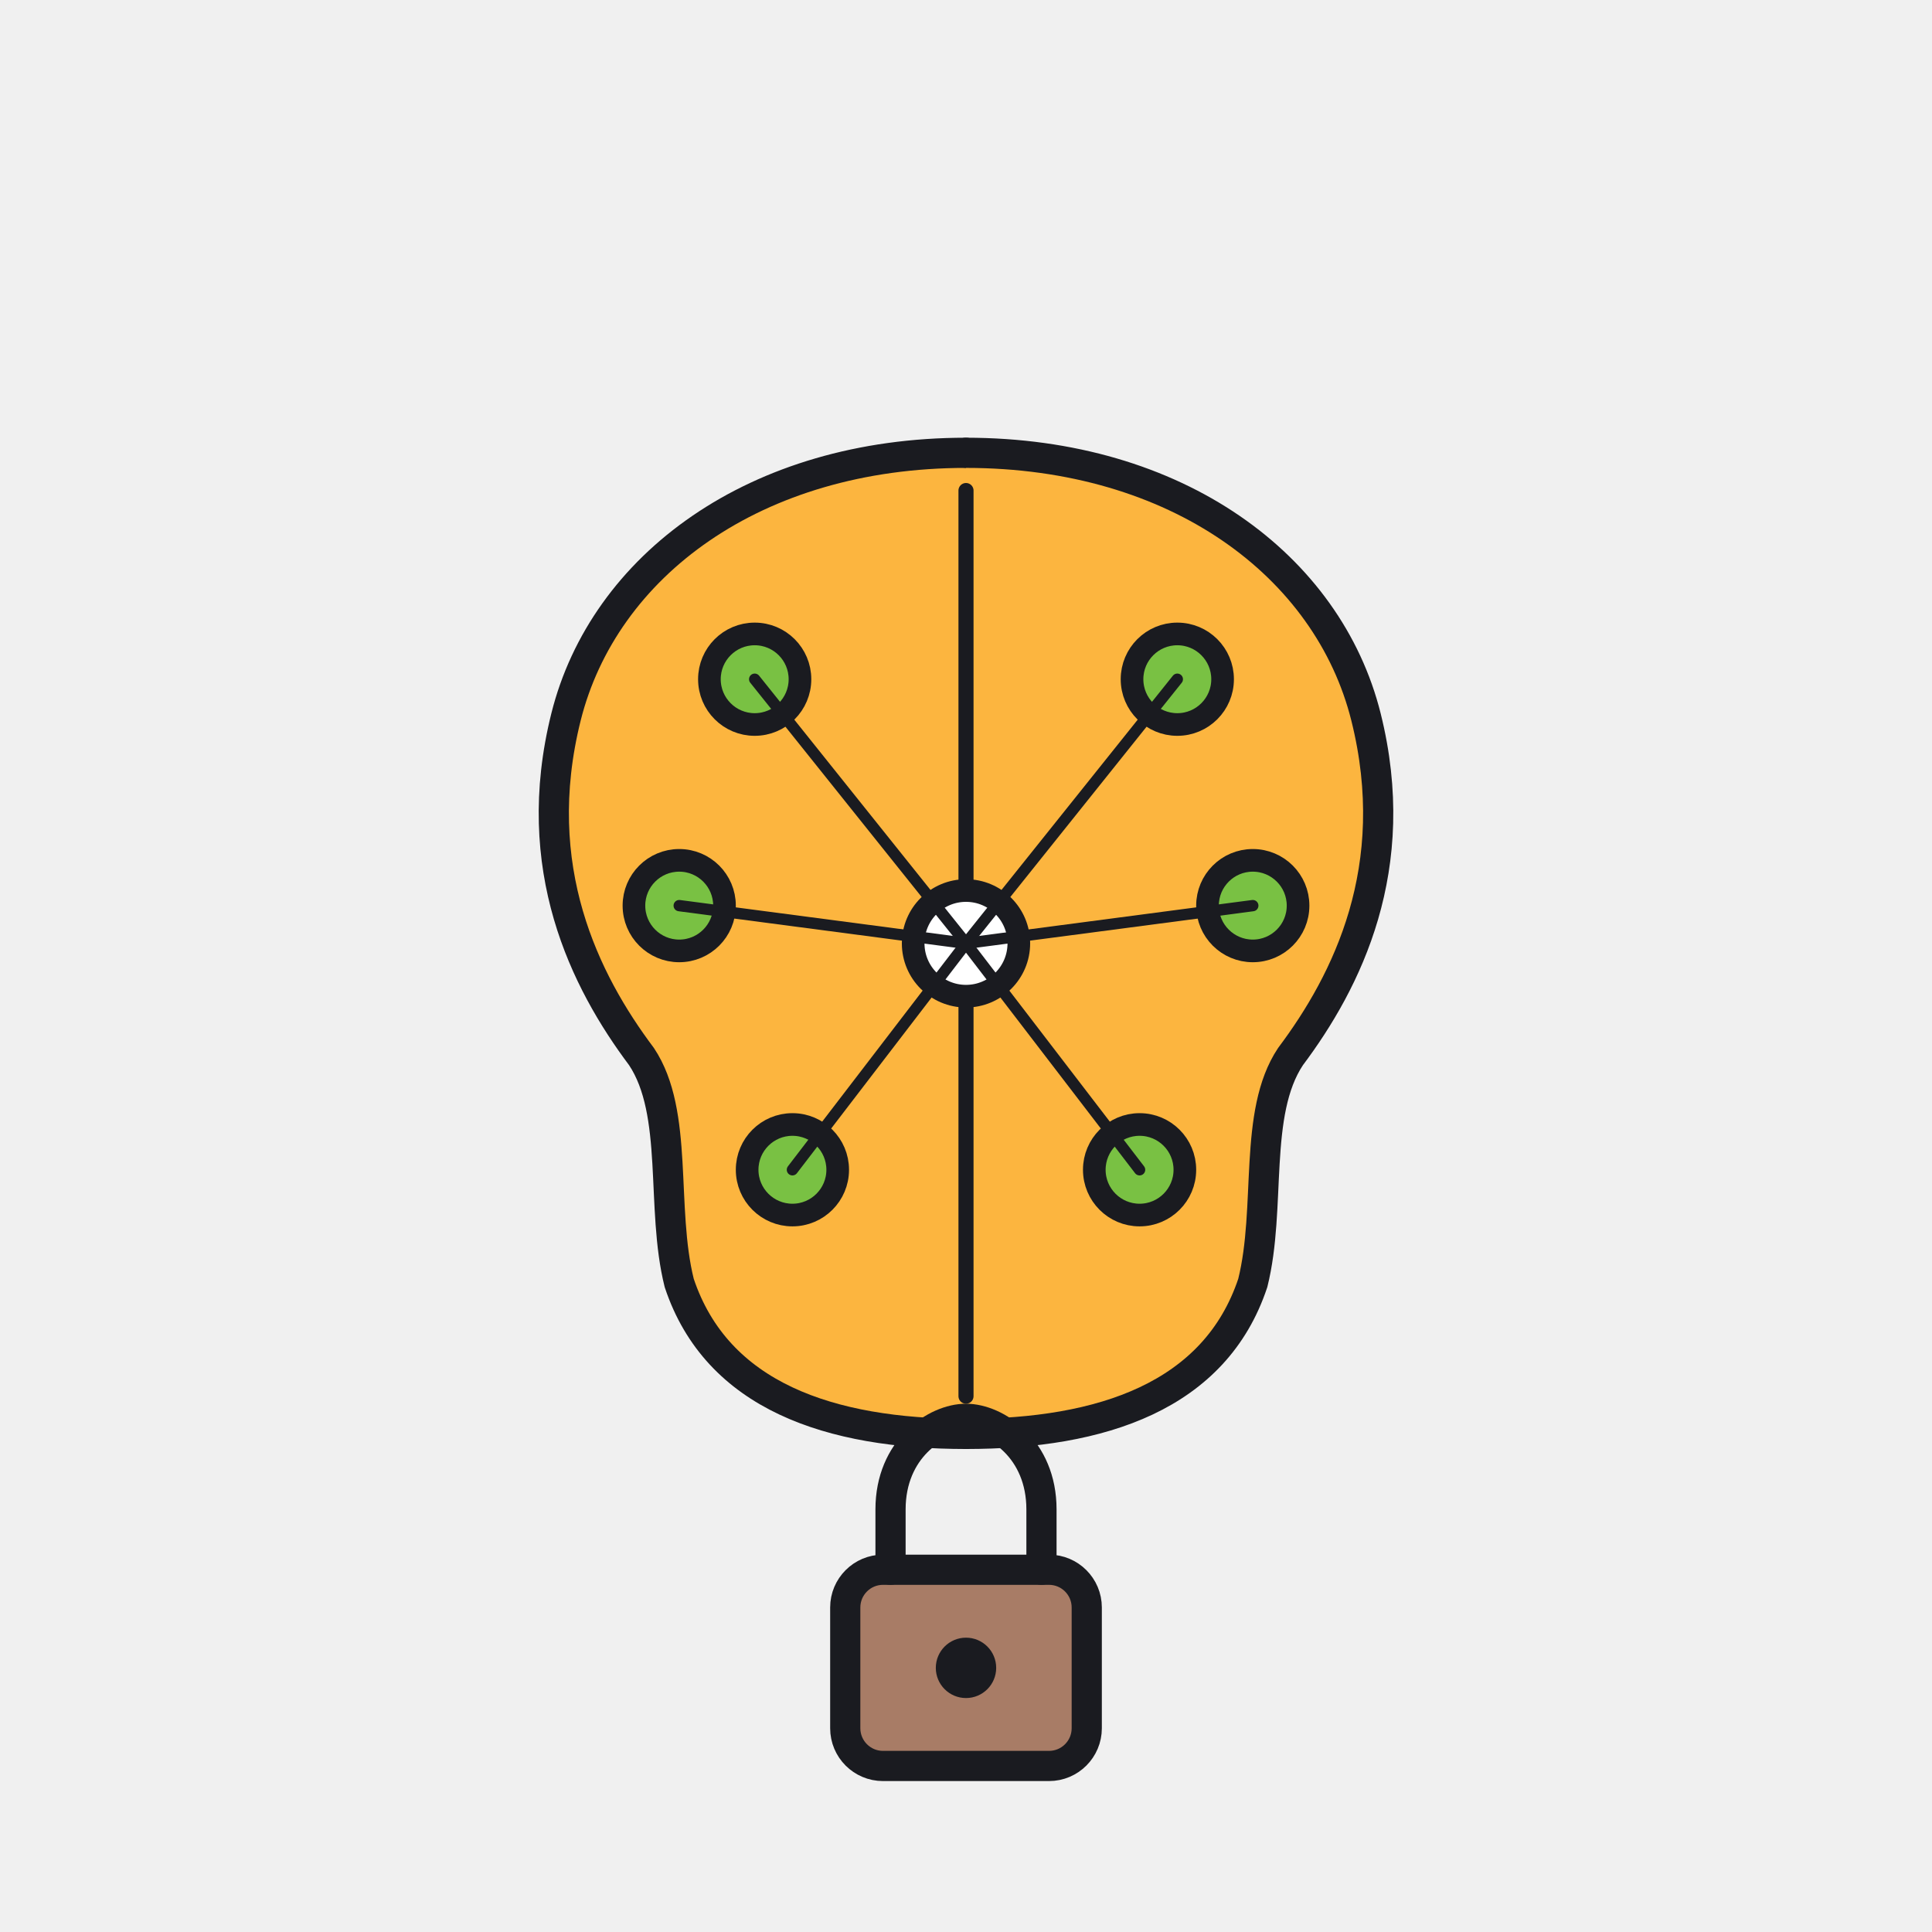
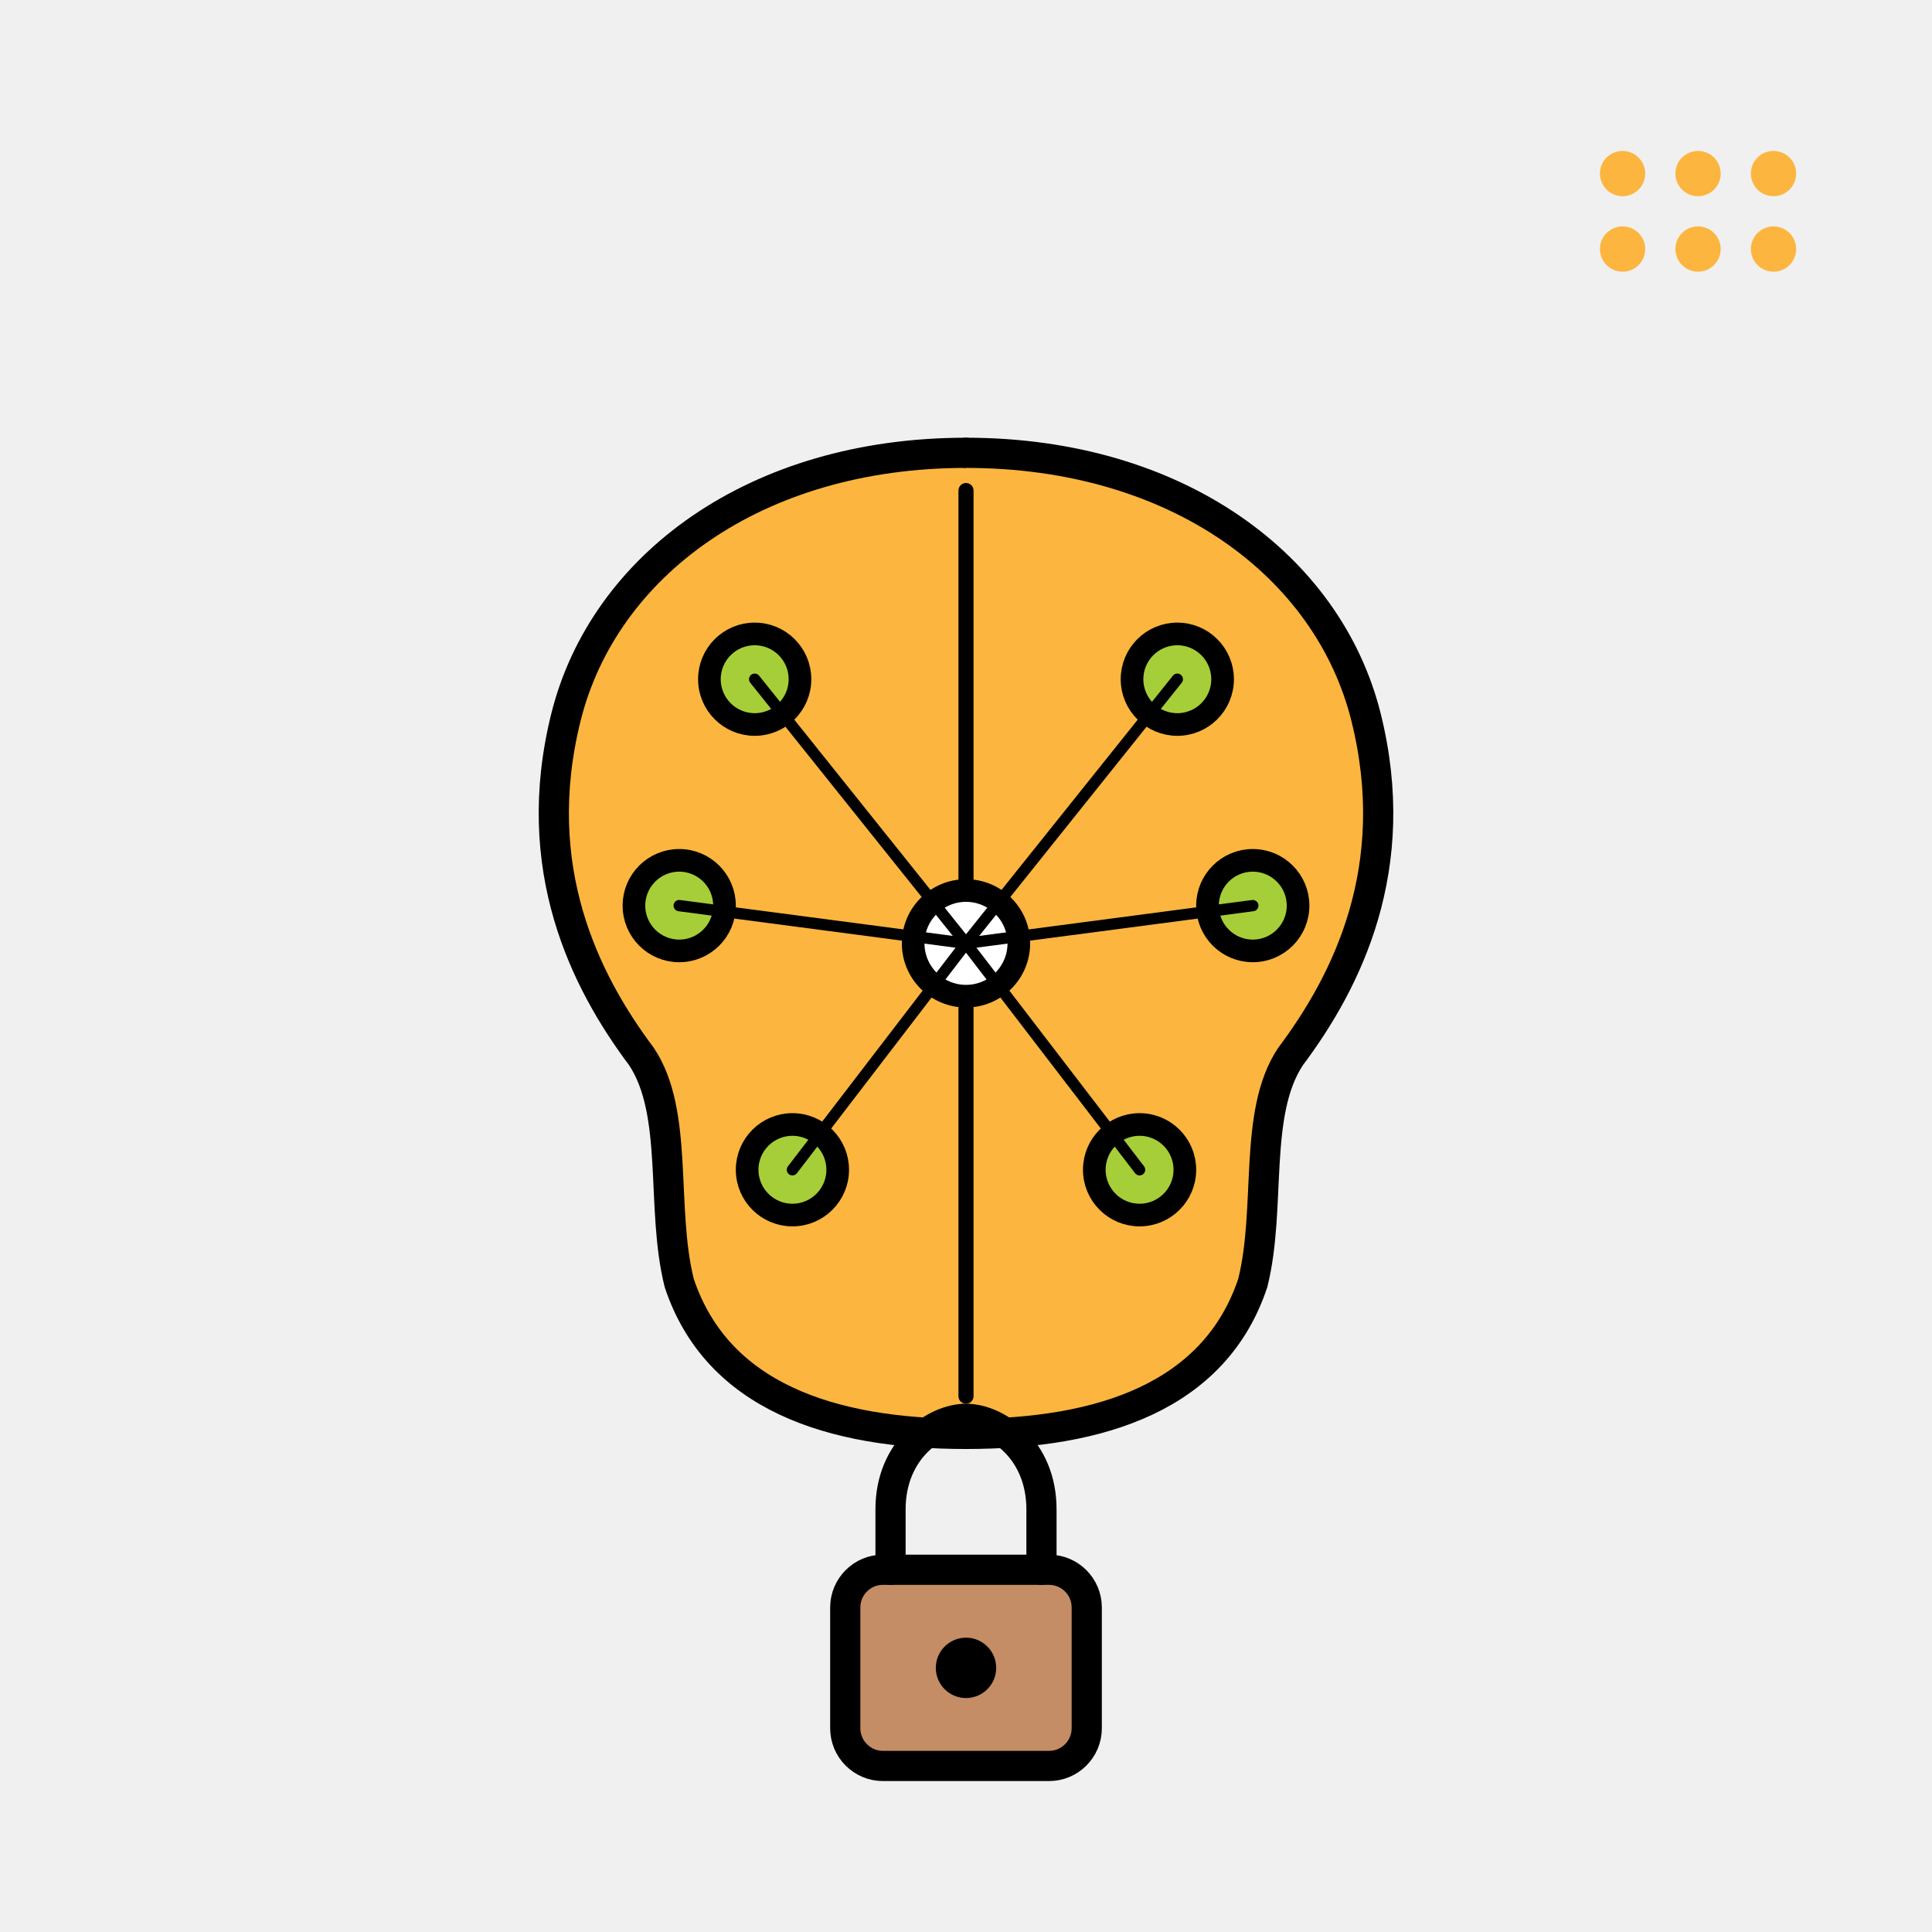
<svg xmlns="http://www.w3.org/2000/svg" viewBox="0 0 512 512" stroke-linecap="round" stroke-linejoin="round">
-   <path d="M256 120 C200 120 160 150 150 190 C140 230 155 260 170 280 C180 295 175 320 180 340 C190 370 220 380 256 380" fill="#FCB53F" stroke="#1A1B20" stroke-width="8" />
-   <path d="M256 120 C312 120 352 150 362 190 C372 230 357 260 342 280 C332 295 337 320 332 340 C322 370 292 380 256 380" fill="#FCB53F" stroke="#1A1B20" stroke-width="8" />
-   <line x1="256" y1="130" x2="256" y2="370" stroke="#1A1B20" stroke-width="4" />
-   <circle cx="200" cy="180" r="12" fill="#79C143" stroke="#1A1B20" stroke-width="6" />
-   <circle cx="312" cy="180" r="12" fill="#79C143" stroke="#1A1B20" stroke-width="6" />
-   <circle cx="180" cy="240" r="12" fill="#79C143" stroke="#1A1B20" stroke-width="6" />
-   <circle cx="332" cy="240" r="12" fill="#79C143" stroke="#1A1B20" stroke-width="6" />
-   <circle cx="210" cy="310" r="12" fill="#79C143" stroke="#1A1B20" stroke-width="6" />
-   <circle cx="302" cy="310" r="12" fill="#79C143" stroke="#1A1B20" stroke-width="6" />
-   <circle cx="256" cy="250" r="14" fill="#FFFFFF" stroke="#1A1B20" stroke-width="6" />
-   <line x1="200" y1="180" x2="256" y2="250" stroke="#1A1B20" stroke-width="3" />
-   <line x1="312" y1="180" x2="256" y2="250" stroke="#1A1B20" stroke-width="3" />
-   <line x1="180" y1="240" x2="256" y2="250" stroke="#1A1B20" stroke-width="3" />
-   <line x1="332" y1="240" x2="256" y2="250" stroke="#1A1B20" stroke-width="3" />
-   <line x1="210" y1="310" x2="256" y2="250" stroke="#1A1B20" stroke-width="3" />
-   <line x1="302" y1="310" x2="256" y2="250" stroke="#1A1B20" stroke-width="3" />
-   <rect x="224" y="416" width="64" height="52" rx="10" fill="#A87C66" stroke="#1A1B20" stroke-width="8" />
-   <path d="M236 416 L236 400 C236 384 248 376 256 376 C264 376 276 384 276 400 L276 416" fill="none" stroke="#1A1B20" stroke-width="8" />
-   <circle cx="256" cy="442" r="8" fill="#1A1B20" stroke="none" />
+   <path d="M256 120 C200 120 160 150 150 190 C140 230 155 260 170 280 C180 295 175 320 180 340 C190 370 220 380 256 380" fill="#FCB53F" stroke="#000000" stroke-width="8" />
+   <path d="M256 120 C312 120 352 150 362 190 C372 230 357 260 342 280 C332 295 337 320 332 340 C322 370 292 380 256 380" fill="#FCB53F" stroke="#000000" stroke-width="8" />
+   <line x1="256" y1="130" x2="256" y2="370" stroke="#000000" stroke-width="4" />
+   <circle cx="200" cy="180" r="12" fill="#A6CE39" stroke="#000000" stroke-width="6" />
+   <circle cx="312" cy="180" r="12" fill="#A6CE39" stroke="#000000" stroke-width="6" />
+   <circle cx="180" cy="240" r="12" fill="#A6CE39" stroke="#000000" stroke-width="6" />
+   <circle cx="332" cy="240" r="12" fill="#A6CE39" stroke="#000000" stroke-width="6" />
+   <circle cx="210" cy="310" r="12" fill="#A6CE39" stroke="#000000" stroke-width="6" />
+   <circle cx="302" cy="310" r="12" fill="#A6CE39" stroke="#000000" stroke-width="6" />
+   <circle cx="256" cy="250" r="14" fill="#FFFFFF" stroke="#000000" stroke-width="6" />
+   <line x1="200" y1="180" x2="256" y2="250" stroke="#000000" stroke-width="3" />
+   <line x1="312" y1="180" x2="256" y2="250" stroke="#000000" stroke-width="3" />
+   <line x1="180" y1="240" x2="256" y2="250" stroke="#000000" stroke-width="3" />
+   <line x1="332" y1="240" x2="256" y2="250" stroke="#000000" stroke-width="3" />
+   <line x1="210" y1="310" x2="256" y2="250" stroke="#000000" stroke-width="3" />
+   <line x1="302" y1="310" x2="256" y2="250" stroke="#000000" stroke-width="3" />
+   <rect x="224" y="416" width="64" height="52" rx="10" fill="#C48D65" stroke="#000000" stroke-width="8" />
+   <path d="M236 416 L236 400 C236 384 248 376 256 376 C264 376 276 384 276 400 L276 416" fill="none" stroke="#000000" stroke-width="8" />
+   <circle cx="256" cy="442" r="8" fill="#000000" stroke="none" />
+   <g class="rcp-dot-matrix" aria-hidden="true" fill="#FCB53F">
+     <circle cx="430" cy="46" r="6" />
+     <circle cx="450" cy="46" r="6" />
+     <circle cx="470" cy="46" r="6" />
+     <circle cx="430" cy="66" r="6" />
+     <circle cx="450" cy="66" r="6" />
+     <circle cx="470" cy="66" r="6" />
+   </g>
</svg>
